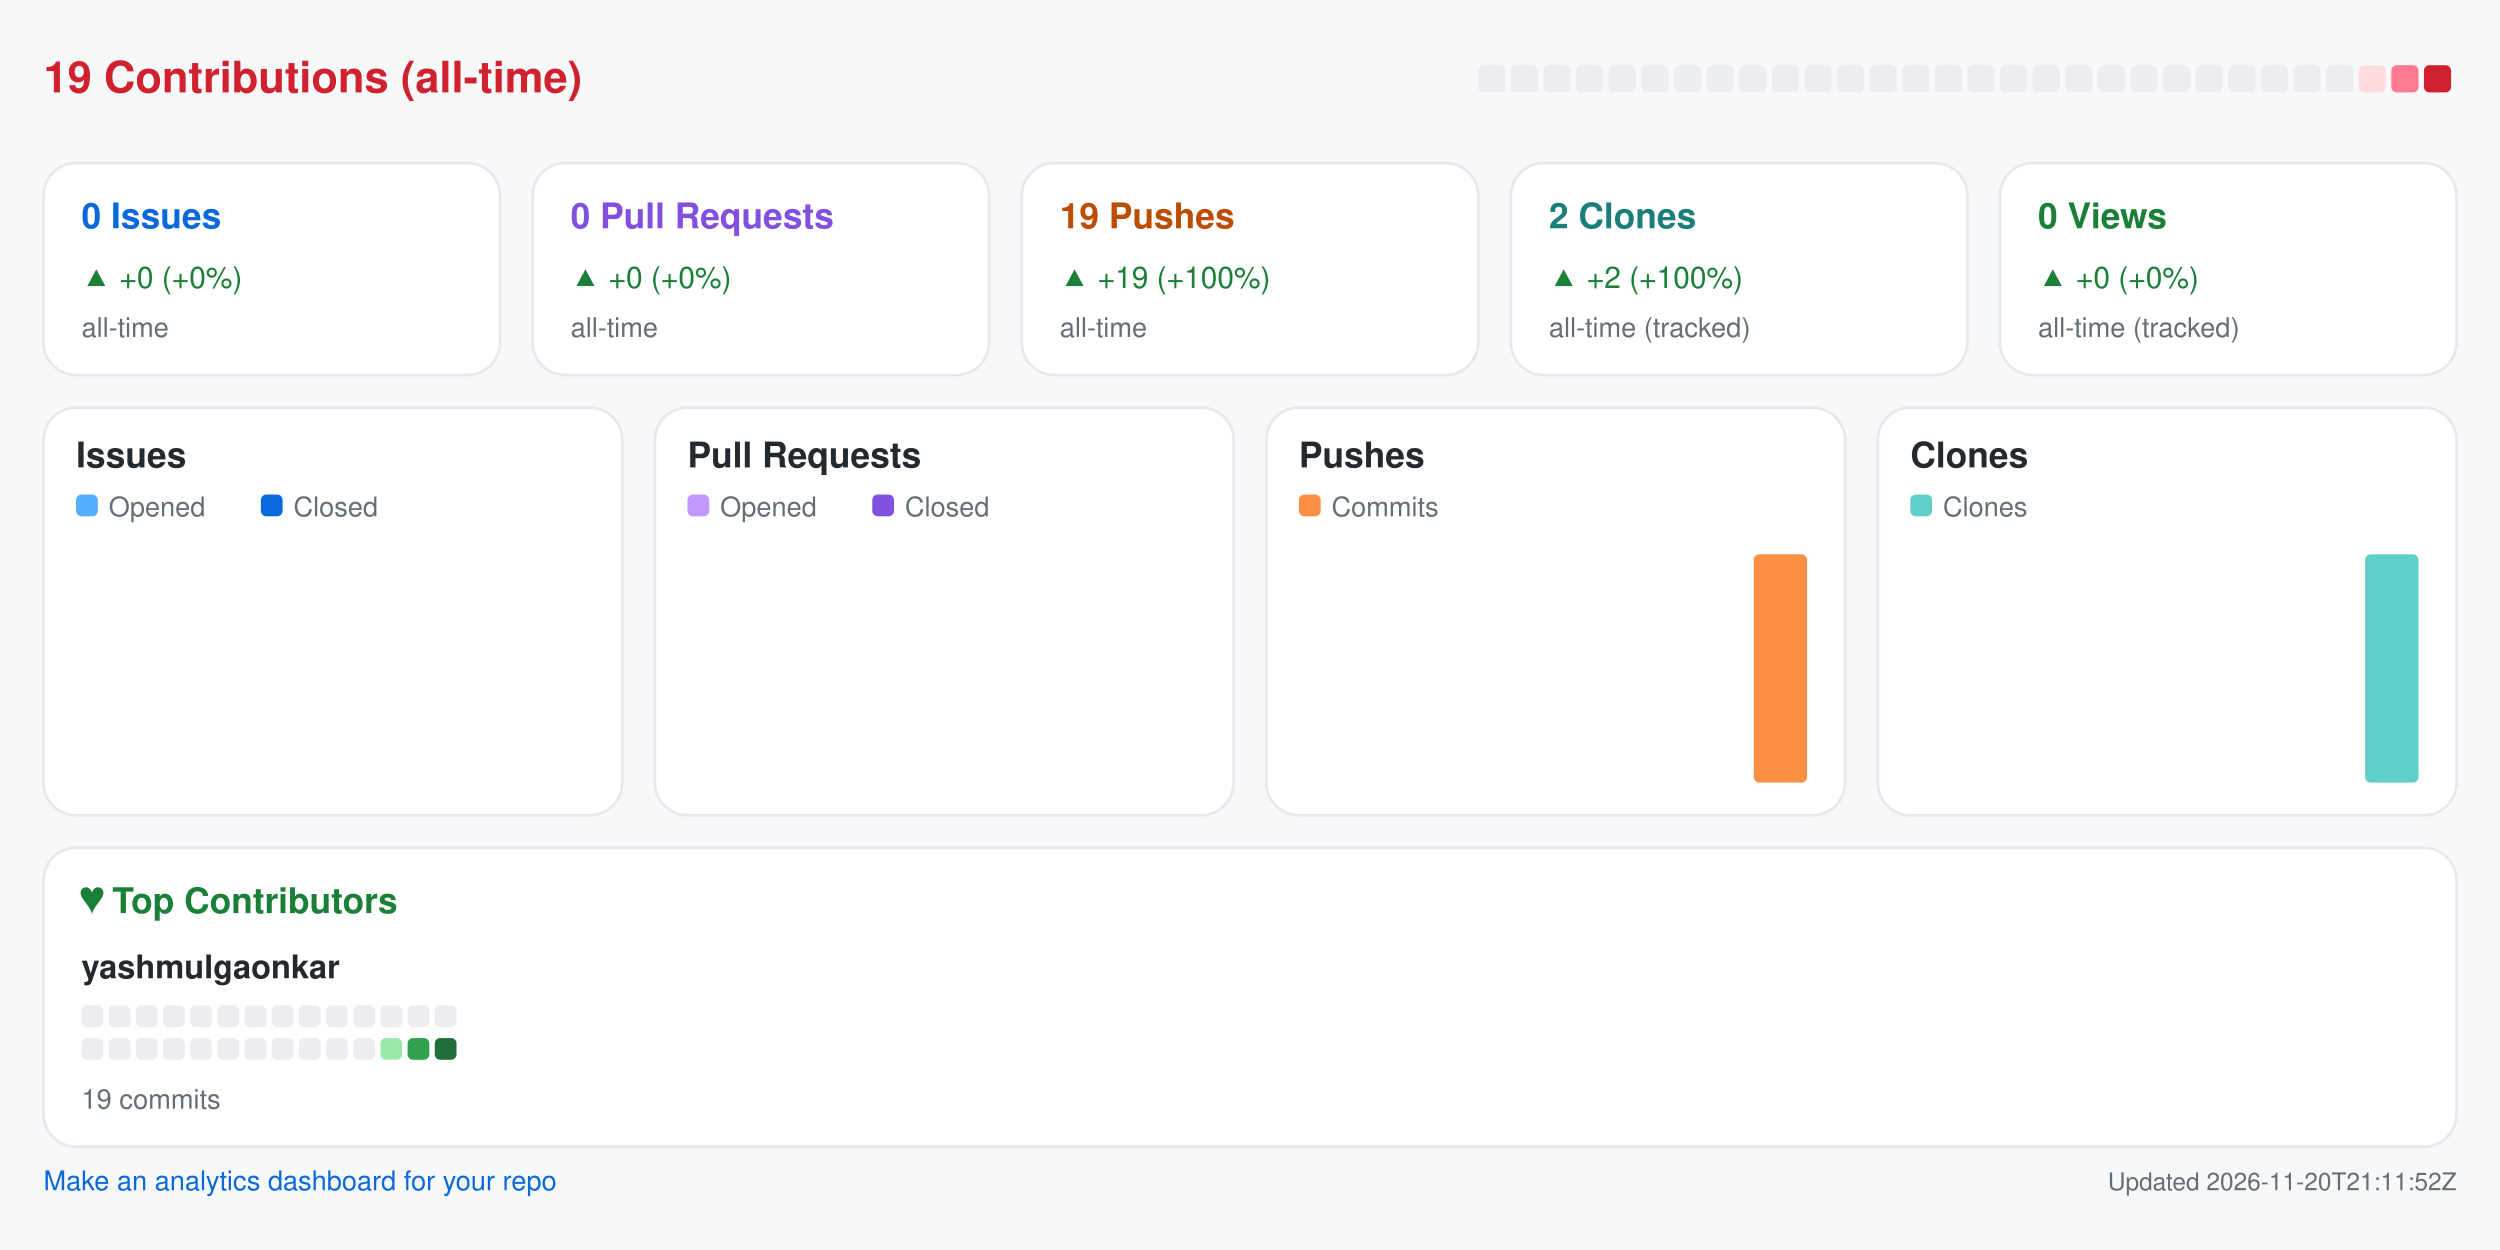
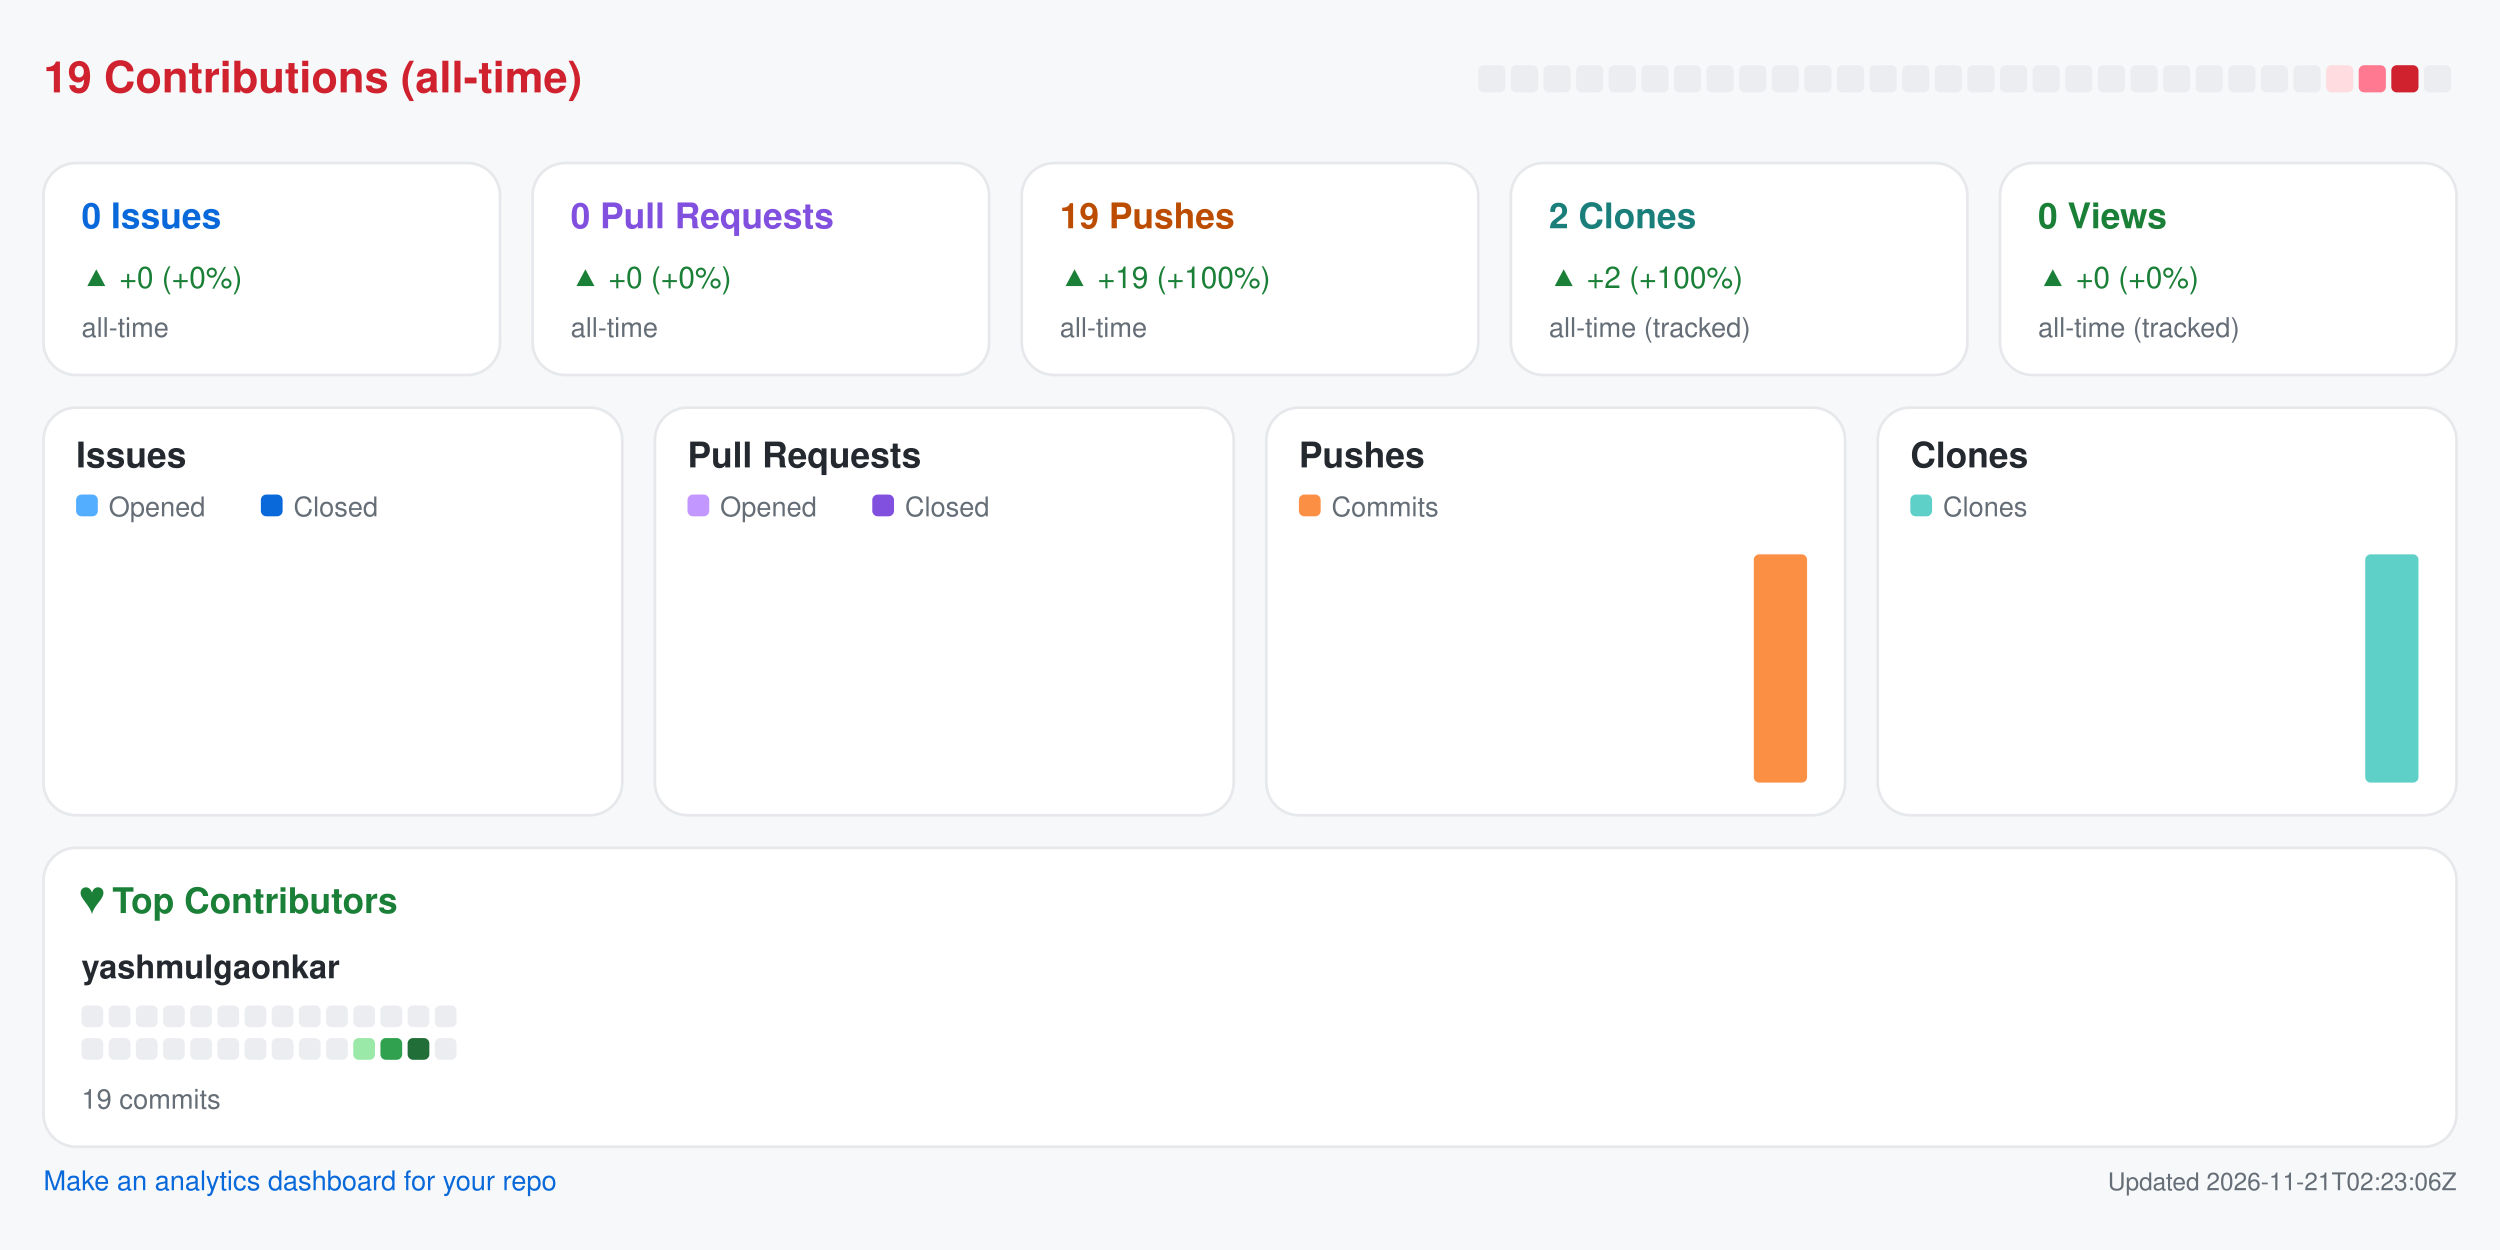
<svg xmlns="http://www.w3.org/2000/svg" width="920" height="460" viewBox="0 0 920 460" role="img" aria-label="Repository analytics for yashmulgaonkar/semaphore">
  <rect x="0.0" y="0.0" width="920.0" height="460.0" rx="0" fill="#f6f8fa" />
  <text x="16.0" y="34.0" fill="#cf222e" font-size="16" font-family="-apple-system,BlinkMacSystemFont,Segoe UI,Helvetica,Arial,sans-serif" font-weight="600" text-anchor="start">19 Contributions (all-time)</text>
  <rect x="544.0" y="24.0" width="10.0" height="10.0" rx="2" fill="#ebedf0" />
  <rect x="556.0" y="24.0" width="10.0" height="10.0" rx="2" fill="#ebedf0" />
  <rect x="568.0" y="24.0" width="10.0" height="10.0" rx="2" fill="#ebedf0" />
  <rect x="580.0" y="24.0" width="10.0" height="10.0" rx="2" fill="#ebedf0" />
  <rect x="592.0" y="24.0" width="10.0" height="10.0" rx="2" fill="#ebedf0" />
  <rect x="604.0" y="24.0" width="10.0" height="10.0" rx="2" fill="#ebedf0" />
  <rect x="616.0" y="24.0" width="10.0" height="10.0" rx="2" fill="#ebedf0" />
  <rect x="628.0" y="24.0" width="10.0" height="10.0" rx="2" fill="#ebedf0" />
  <rect x="640.0" y="24.0" width="10.0" height="10.0" rx="2" fill="#ebedf0" />
  <rect x="652.0" y="24.0" width="10.0" height="10.0" rx="2" fill="#ebedf0" />
  <rect x="664.0" y="24.0" width="10.0" height="10.0" rx="2" fill="#ebedf0" />
  <rect x="676.0" y="24.0" width="10.0" height="10.0" rx="2" fill="#ebedf0" />
  <rect x="688.0" y="24.0" width="10.0" height="10.0" rx="2" fill="#ebedf0" />
  <rect x="700.0" y="24.0" width="10.0" height="10.0" rx="2" fill="#ebedf0" />
  <rect x="712.0" y="24.0" width="10.0" height="10.0" rx="2" fill="#ebedf0" />
  <rect x="724.0" y="24.0" width="10.0" height="10.0" rx="2" fill="#ebedf0" />
  <rect x="736.0" y="24.0" width="10.0" height="10.0" rx="2" fill="#ebedf0" />
  <rect x="748.0" y="24.0" width="10.0" height="10.0" rx="2" fill="#ebedf0" />
  <rect x="760.0" y="24.0" width="10.0" height="10.0" rx="2" fill="#ebedf0" />
  <rect x="772.0" y="24.0" width="10.0" height="10.0" rx="2" fill="#ebedf0" />
  <rect x="784.0" y="24.0" width="10.0" height="10.0" rx="2" fill="#ebedf0" />
  <rect x="796.0" y="24.0" width="10.0" height="10.0" rx="2" fill="#ebedf0" />
  <rect x="808.0" y="24.0" width="10.0" height="10.0" rx="2" fill="#ebedf0" />
  <rect x="820.0" y="24.0" width="10.0" height="10.0" rx="2" fill="#ebedf0" />
  <rect x="832.0" y="24.0" width="10.0" height="10.0" rx="2" fill="#ebedf0" />
  <rect x="844.0" y="24.0" width="10.0" height="10.0" rx="2" fill="#ebedf0" />
-   <rect x="856.0" y="24.0" width="10.0" height="10.0" rx="2" fill="#ebedf0" />
-   <rect x="868.0" y="24.0" width="10.0" height="10.0" rx="2" fill="#ffdce0" />
-   <rect x="880.0" y="24.0" width="10.0" height="10.0" rx="2" fill="#ff7a90" />
-   <rect x="892.0" y="24.0" width="10.0" height="10.0" rx="2" fill="#cf222e" />
+   <rect x="856.0" y="24.0" width="10.0" height="10.0" rx="2" fill="#ffdce0" />
+   <rect x="868.0" y="24.0" width="10.0" height="10.0" rx="2" fill="#ff7a90" />
+   <rect x="880.0" y="24.0" width="10.0" height="10.0" rx="2" fill="#cf222e" />
+   <rect x="892.0" y="24.0" width="10.0" height="10.0" rx="2" fill="#ebedf0" />
  <rect x="16.0" y="60.0" width="168.0" height="78.0" rx="12" fill="#ffffff" stroke="#e6e8eb" />
  <text x="30.0" y="84.0" fill="#0969da" font-size="13" font-family="-apple-system,BlinkMacSystemFont,Segoe UI,Helvetica,Arial,sans-serif" font-weight="600" text-anchor="start">0 Issues</text>
  <text x="30.0" y="106.0" fill="#1a7f37" font-size="11" font-family="-apple-system,BlinkMacSystemFont,Segoe UI,Helvetica,Arial,sans-serif" font-weight="400" text-anchor="start">▲ +0 (+0%)</text>
  <text x="30.0" y="124.0" fill="#656d76" font-size="10" font-family="-apple-system,BlinkMacSystemFont,Segoe UI,Helvetica,Arial,sans-serif" font-weight="400" text-anchor="start">all-time</text>
  <rect x="196.0" y="60.0" width="168.0" height="78.0" rx="12" fill="#ffffff" stroke="#e6e8eb" />
  <text x="210.0" y="84.0" fill="#8250df" font-size="13" font-family="-apple-system,BlinkMacSystemFont,Segoe UI,Helvetica,Arial,sans-serif" font-weight="600" text-anchor="start">0 Pull Requests</text>
  <text x="210.0" y="106.0" fill="#1a7f37" font-size="11" font-family="-apple-system,BlinkMacSystemFont,Segoe UI,Helvetica,Arial,sans-serif" font-weight="400" text-anchor="start">▲ +0 (+0%)</text>
  <text x="210.0" y="124.0" fill="#656d76" font-size="10" font-family="-apple-system,BlinkMacSystemFont,Segoe UI,Helvetica,Arial,sans-serif" font-weight="400" text-anchor="start">all-time</text>
  <rect x="376.0" y="60.0" width="168.0" height="78.0" rx="12" fill="#ffffff" stroke="#e6e8eb" />
  <text x="390.0" y="84.0" fill="#bc4c00" font-size="13" font-family="-apple-system,BlinkMacSystemFont,Segoe UI,Helvetica,Arial,sans-serif" font-weight="600" text-anchor="start">19 Pushes</text>
  <text x="390.0" y="106.0" fill="#1a7f37" font-size="11" font-family="-apple-system,BlinkMacSystemFont,Segoe UI,Helvetica,Arial,sans-serif" font-weight="400" text-anchor="start">▲ +19 (+100%)</text>
  <text x="390.0" y="124.0" fill="#656d76" font-size="10" font-family="-apple-system,BlinkMacSystemFont,Segoe UI,Helvetica,Arial,sans-serif" font-weight="400" text-anchor="start">all-time</text>
  <rect x="556.0" y="60.0" width="168.0" height="78.0" rx="12" fill="#ffffff" stroke="#e6e8eb" />
  <text x="570.0" y="84.0" fill="#1a7f7a" font-size="13" font-family="-apple-system,BlinkMacSystemFont,Segoe UI,Helvetica,Arial,sans-serif" font-weight="600" text-anchor="start">2 Clones</text>
  <text x="570.0" y="106.0" fill="#1a7f37" font-size="11" font-family="-apple-system,BlinkMacSystemFont,Segoe UI,Helvetica,Arial,sans-serif" font-weight="400" text-anchor="start">▲ +2 (+100%)</text>
  <text x="570.0" y="124.0" fill="#656d76" font-size="10" font-family="-apple-system,BlinkMacSystemFont,Segoe UI,Helvetica,Arial,sans-serif" font-weight="400" text-anchor="start">all-time (tracked)</text>
  <rect x="736.0" y="60.0" width="168.0" height="78.0" rx="12" fill="#ffffff" stroke="#e6e8eb" />
  <text x="750.0" y="84.0" fill="#1a7f37" font-size="13" font-family="-apple-system,BlinkMacSystemFont,Segoe UI,Helvetica,Arial,sans-serif" font-weight="600" text-anchor="start">0 Views</text>
  <text x="750.0" y="106.0" fill="#1a7f37" font-size="11" font-family="-apple-system,BlinkMacSystemFont,Segoe UI,Helvetica,Arial,sans-serif" font-weight="400" text-anchor="start">▲ +0 (+0%)</text>
  <text x="750.0" y="124.0" fill="#656d76" font-size="10" font-family="-apple-system,BlinkMacSystemFont,Segoe UI,Helvetica,Arial,sans-serif" font-weight="400" text-anchor="start">all-time (tracked)</text>
  <rect x="16.0" y="150.0" width="213.0" height="150.0" rx="12" fill="#ffffff" stroke="#e6e8eb" />
  <text x="28.0" y="172.0" fill="#24292f" font-size="13" font-family="-apple-system,BlinkMacSystemFont,Segoe UI,Helvetica,Arial,sans-serif" font-weight="600" text-anchor="start">Issues</text>
  <rect x="28.0" y="182.0" width="8.0" height="8.0" rx="2" fill="#54aeff" />
  <text x="40.0" y="190.0" fill="#656d76" font-size="10" font-family="-apple-system,BlinkMacSystemFont,Segoe UI,Helvetica,Arial,sans-serif" font-weight="400" text-anchor="start">Opened</text>
  <rect x="96.0" y="182.0" width="8.0" height="8.0" rx="2" fill="#0969da" />
  <text x="108.0" y="190.0" fill="#656d76" font-size="10" font-family="-apple-system,BlinkMacSystemFont,Segoe UI,Helvetica,Arial,sans-serif" font-weight="400" text-anchor="start">Closed</text>
  <rect x="30.0" y="288.0" width="8.8" height="0.0" rx="2" fill="#54aeff" />
  <rect x="39.8" y="288.0" width="8.8" height="0.0" rx="2" fill="#0969da" />
  <rect x="53.6" y="288.0" width="8.8" height="0.0" rx="2" fill="#54aeff" />
  <rect x="63.4" y="288.0" width="8.8" height="0.0" rx="2" fill="#0969da" />
  <rect x="77.2" y="288.0" width="8.8" height="0.0" rx="2" fill="#54aeff" />
  <rect x="87.1" y="288.0" width="8.8" height="0.0" rx="2" fill="#0969da" />
  <rect x="100.9" y="288.0" width="8.8" height="0.0" rx="2" fill="#54aeff" />
  <rect x="110.7" y="288.0" width="8.8" height="0.0" rx="2" fill="#0969da" />
  <rect x="124.5" y="288.0" width="8.8" height="0.0" rx="2" fill="#54aeff" />
  <rect x="134.3" y="288.0" width="8.8" height="0.0" rx="2" fill="#0969da" />
  <rect x="148.1" y="288.0" width="8.8" height="0.0" rx="2" fill="#54aeff" />
  <rect x="157.9" y="288.0" width="8.8" height="0.0" rx="2" fill="#0969da" />
  <rect x="171.8" y="288.0" width="8.8" height="0.0" rx="2" fill="#54aeff" />
  <rect x="181.6" y="288.0" width="8.8" height="0.0" rx="2" fill="#0969da" />
  <rect x="195.4" y="288.0" width="8.8" height="0.0" rx="2" fill="#54aeff" />
  <rect x="205.2" y="288.0" width="8.8" height="0.0" rx="2" fill="#0969da" />
  <rect x="241.0" y="150.0" width="213.0" height="150.0" rx="12" fill="#ffffff" stroke="#e6e8eb" />
  <text x="253.0" y="172.0" fill="#24292f" font-size="13" font-family="-apple-system,BlinkMacSystemFont,Segoe UI,Helvetica,Arial,sans-serif" font-weight="600" text-anchor="start">Pull Requests</text>
  <rect x="253.0" y="182.0" width="8.0" height="8.0" rx="2" fill="#c297ff" />
  <text x="265.0" y="190.0" fill="#656d76" font-size="10" font-family="-apple-system,BlinkMacSystemFont,Segoe UI,Helvetica,Arial,sans-serif" font-weight="400" text-anchor="start">Opened</text>
  <rect x="321.0" y="182.0" width="8.0" height="8.0" rx="2" fill="#8250df" />
  <text x="333.0" y="190.0" fill="#656d76" font-size="10" font-family="-apple-system,BlinkMacSystemFont,Segoe UI,Helvetica,Arial,sans-serif" font-weight="400" text-anchor="start">Closed</text>
  <rect x="255.0" y="288.0" width="8.8" height="0.0" rx="2" fill="#c297ff" />
  <rect x="264.8" y="288.0" width="8.8" height="0.0" rx="2" fill="#8250df" />
  <rect x="278.6" y="288.0" width="8.8" height="0.0" rx="2" fill="#c297ff" />
  <rect x="288.4" y="288.0" width="8.8" height="0.0" rx="2" fill="#8250df" />
  <rect x="302.2" y="288.0" width="8.8" height="0.0" rx="2" fill="#c297ff" />
  <rect x="312.1" y="288.0" width="8.8" height="0.0" rx="2" fill="#8250df" />
  <rect x="325.9" y="288.0" width="8.8" height="0.0" rx="2" fill="#c297ff" />
  <rect x="335.7" y="288.0" width="8.8" height="0.0" rx="2" fill="#8250df" />
  <rect x="349.5" y="288.0" width="8.8" height="0.0" rx="2" fill="#c297ff" />
  <rect x="359.3" y="288.0" width="8.8" height="0.0" rx="2" fill="#8250df" />
  <rect x="373.1" y="288.0" width="8.8" height="0.0" rx="2" fill="#c297ff" />
  <rect x="382.9" y="288.0" width="8.8" height="0.0" rx="2" fill="#8250df" />
  <rect x="396.8" y="288.0" width="8.8" height="0.0" rx="2" fill="#c297ff" />
  <rect x="406.6" y="288.0" width="8.8" height="0.0" rx="2" fill="#8250df" />
  <rect x="420.4" y="288.0" width="8.8" height="0.0" rx="2" fill="#c297ff" />
  <rect x="430.2" y="288.0" width="8.8" height="0.0" rx="2" fill="#8250df" />
  <rect x="466.0" y="150.0" width="213.0" height="150.0" rx="12" fill="#ffffff" stroke="#e6e8eb" />
  <text x="478.0" y="172.0" fill="#24292f" font-size="13" font-family="-apple-system,BlinkMacSystemFont,Segoe UI,Helvetica,Arial,sans-serif" font-weight="600" text-anchor="start">Pushes</text>
  <rect x="478.0" y="182.0" width="8.0" height="8.0" rx="2" fill="#fb8f44" />
  <text x="490.0" y="190.0" fill="#656d76" font-size="10" font-family="-apple-system,BlinkMacSystemFont,Segoe UI,Helvetica,Arial,sans-serif" font-weight="400" text-anchor="start">Commits</text>
  <rect x="480.0" y="288.0" width="19.6" height="0.0" rx="2" fill="#fb8f44" />
  <rect x="503.6" y="288.0" width="19.6" height="0.0" rx="2" fill="#fb8f44" />
  <rect x="527.2" y="288.0" width="19.6" height="0.0" rx="2" fill="#fb8f44" />
  <rect x="550.9" y="288.0" width="19.6" height="0.0" rx="2" fill="#fb8f44" />
  <rect x="574.5" y="288.0" width="19.6" height="0.0" rx="2" fill="#fb8f44" />
  <rect x="598.1" y="288.0" width="19.6" height="0.0" rx="2" fill="#fb8f44" />
  <rect x="621.8" y="288.0" width="19.6" height="0.0" rx="2" fill="#fb8f44" />
  <rect x="645.4" y="204.0" width="19.6" height="84.0" rx="2" fill="#fb8f44" />
  <rect x="691.0" y="150.0" width="213.0" height="150.0" rx="12" fill="#ffffff" stroke="#e6e8eb" />
  <text x="703.0" y="172.0" fill="#24292f" font-size="13" font-family="-apple-system,BlinkMacSystemFont,Segoe UI,Helvetica,Arial,sans-serif" font-weight="600" text-anchor="start">Clones</text>
  <rect x="703.0" y="182.0" width="8.0" height="8.0" rx="2" fill="#5fd0c8" />
  <text x="715.0" y="190.0" fill="#656d76" font-size="10" font-family="-apple-system,BlinkMacSystemFont,Segoe UI,Helvetica,Arial,sans-serif" font-weight="400" text-anchor="start">Clones</text>
  <rect x="705.0" y="288.0" width="19.6" height="0.0" rx="2" fill="#5fd0c8" />
  <rect x="728.6" y="288.0" width="19.6" height="0.0" rx="2" fill="#5fd0c8" />
  <rect x="752.2" y="288.0" width="19.6" height="0.0" rx="2" fill="#5fd0c8" />
  <rect x="775.9" y="288.0" width="19.6" height="0.0" rx="2" fill="#5fd0c8" />
  <rect x="799.5" y="288.0" width="19.6" height="0.0" rx="2" fill="#5fd0c8" />
  <rect x="823.1" y="288.0" width="19.6" height="0.0" rx="2" fill="#5fd0c8" />
  <rect x="846.8" y="288.0" width="19.6" height="0.0" rx="2" fill="#5fd0c8" />
  <rect x="870.4" y="204.0" width="19.6" height="84.0" rx="2" fill="#5fd0c8" />
  <rect x="16.0" y="312.0" width="888.0" height="110.0" rx="12" fill="#ffffff" stroke="#e6e8eb" />
  <text x="30.0" y="336.0" fill="#1a7f37" font-size="13" font-family="-apple-system,BlinkMacSystemFont,Segoe UI,Helvetica,Arial,sans-serif" font-weight="600" text-anchor="start">♥  Top Contributors</text>
  <text x="30.0" y="360.0" fill="#24292f" font-size="12" font-family="-apple-system,BlinkMacSystemFont,Segoe UI,Helvetica,Arial,sans-serif" font-weight="600" text-anchor="start">yashmulgaonkar</text>
  <rect x="30.0" y="370.0" width="8.0" height="8.0" rx="2" fill="#ebedf0" />
  <rect x="40.0" y="370.0" width="8.0" height="8.0" rx="2" fill="#ebedf0" />
  <rect x="50.0" y="370.0" width="8.0" height="8.0" rx="2" fill="#ebedf0" />
  <rect x="60.0" y="370.0" width="8.0" height="8.0" rx="2" fill="#ebedf0" />
  <rect x="70.0" y="370.0" width="8.0" height="8.0" rx="2" fill="#ebedf0" />
  <rect x="80.0" y="370.0" width="8.0" height="8.0" rx="2" fill="#ebedf0" />
  <rect x="90.0" y="370.0" width="8.0" height="8.0" rx="2" fill="#ebedf0" />
  <rect x="100.0" y="370.0" width="8.0" height="8.0" rx="2" fill="#ebedf0" />
  <rect x="110.0" y="370.0" width="8.0" height="8.0" rx="2" fill="#ebedf0" />
  <rect x="120.0" y="370.0" width="8.0" height="8.0" rx="2" fill="#ebedf0" />
  <rect x="130.0" y="370.0" width="8.0" height="8.0" rx="2" fill="#ebedf0" />
  <rect x="140.0" y="370.0" width="8.0" height="8.0" rx="2" fill="#ebedf0" />
  <rect x="150.0" y="370.0" width="8.0" height="8.0" rx="2" fill="#ebedf0" />
  <rect x="160.0" y="370.0" width="8.0" height="8.0" rx="2" fill="#ebedf0" />
  <rect x="30.0" y="382.0" width="8.0" height="8.0" rx="2" fill="#ebedf0" />
  <rect x="40.0" y="382.0" width="8.0" height="8.0" rx="2" fill="#ebedf0" />
  <rect x="50.0" y="382.0" width="8.0" height="8.0" rx="2" fill="#ebedf0" />
  <rect x="60.0" y="382.0" width="8.0" height="8.0" rx="2" fill="#ebedf0" />
  <rect x="70.0" y="382.0" width="8.0" height="8.0" rx="2" fill="#ebedf0" />
  <rect x="80.0" y="382.0" width="8.0" height="8.0" rx="2" fill="#ebedf0" />
  <rect x="90.0" y="382.0" width="8.0" height="8.0" rx="2" fill="#ebedf0" />
  <rect x="100.0" y="382.0" width="8.0" height="8.0" rx="2" fill="#ebedf0" />
  <rect x="110.0" y="382.0" width="8.0" height="8.0" rx="2" fill="#ebedf0" />
  <rect x="120.0" y="382.0" width="8.0" height="8.0" rx="2" fill="#ebedf0" />
-   <rect x="130.0" y="382.0" width="8.0" height="8.0" rx="2" fill="#ebedf0" />
-   <rect x="140.0" y="382.0" width="8.0" height="8.0" rx="2" fill="#9be9a8" />
-   <rect x="150.0" y="382.0" width="8.0" height="8.0" rx="2" fill="#30a14e" />
-   <rect x="160.0" y="382.0" width="8.0" height="8.0" rx="2" fill="#216e39" />
+   <rect x="130.0" y="382.0" width="8.0" height="8.0" rx="2" fill="#9be9a8" />
+   <rect x="140.0" y="382.0" width="8.0" height="8.0" rx="2" fill="#30a14e" />
+   <rect x="150.0" y="382.0" width="8.0" height="8.0" rx="2" fill="#216e39" />
+   <rect x="160.0" y="382.0" width="8.0" height="8.0" rx="2" fill="#ebedf0" />
  <text x="30.0" y="408.0" fill="#656d76" font-size="10" font-family="-apple-system,BlinkMacSystemFont,Segoe UI,Helvetica,Arial,sans-serif" font-weight="400" text-anchor="start">19 commits</text>
  <a href="https://github.com/yashmulgaonkar/repo-analytics" target="_blank" rel="noopener noreferrer">
    <text x="16.0" y="438.0" fill="#0969da" font-size="10" font-family="-apple-system,BlinkMacSystemFont,Segoe UI,Helvetica,Arial,sans-serif" font-weight="400" text-anchor="start">Make an analytics dashboard for your repo</text>
  </a>
-   <text x="904.0" y="438.0" fill="#656d76" font-size="9" font-family="-apple-system,BlinkMacSystemFont,Segoe UI,Helvetica,Arial,sans-serif" font-weight="400" text-anchor="end">Updated 2026-11-20T21:11:52Z</text>
+   <text x="904.0" y="438.0" fill="#656d76" font-size="9" font-family="-apple-system,BlinkMacSystemFont,Segoe UI,Helvetica,Arial,sans-serif" font-weight="400" text-anchor="end">Updated 2026-11-21T02:23:06Z</text>
</svg>
